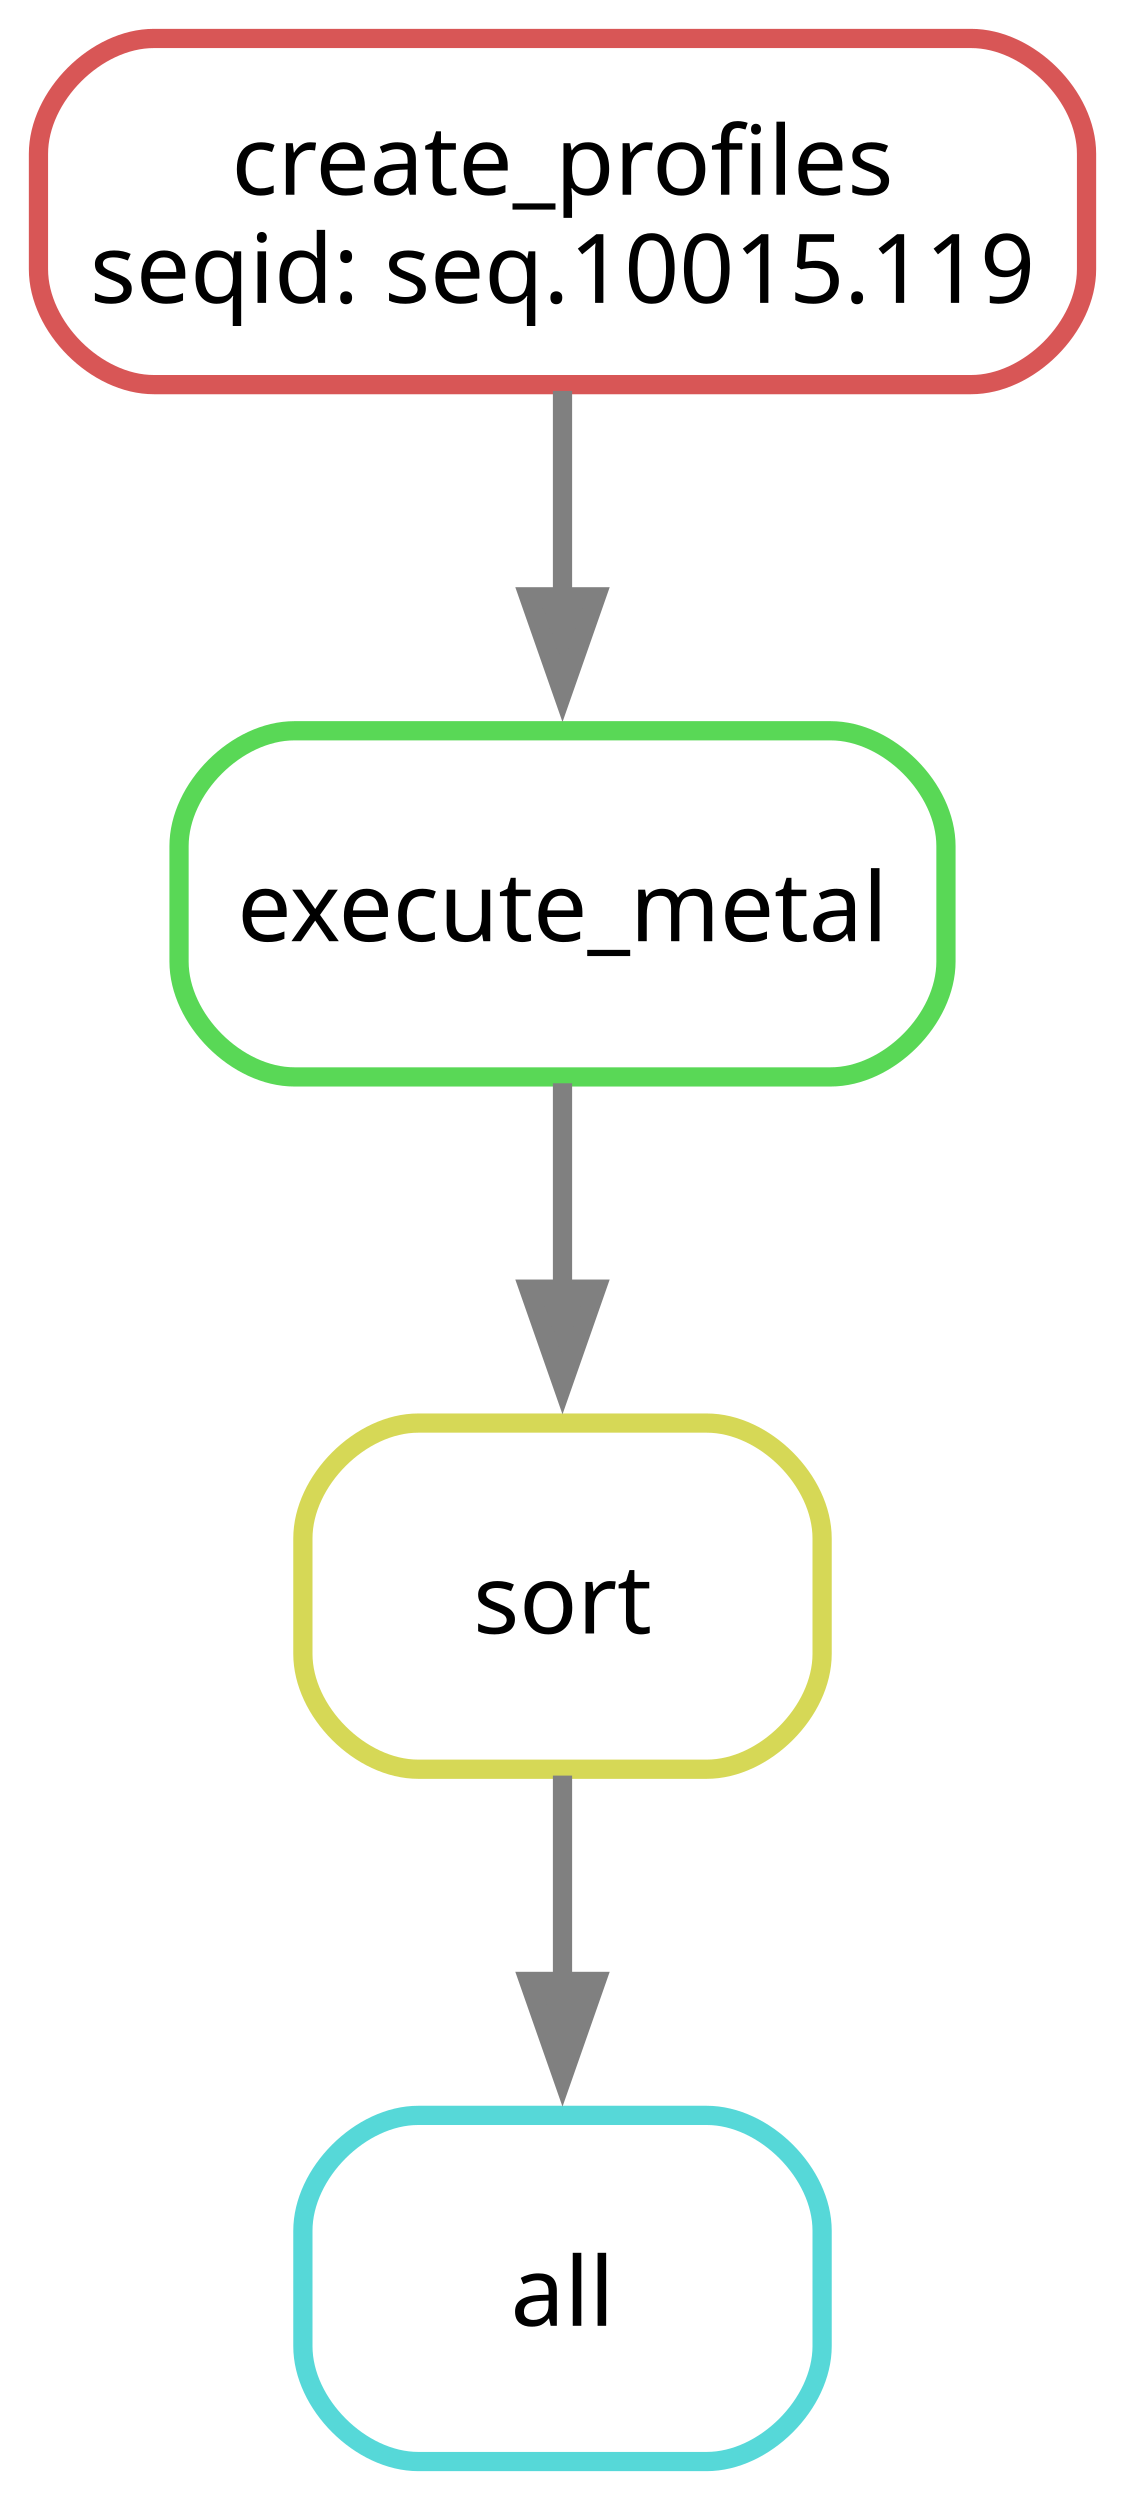
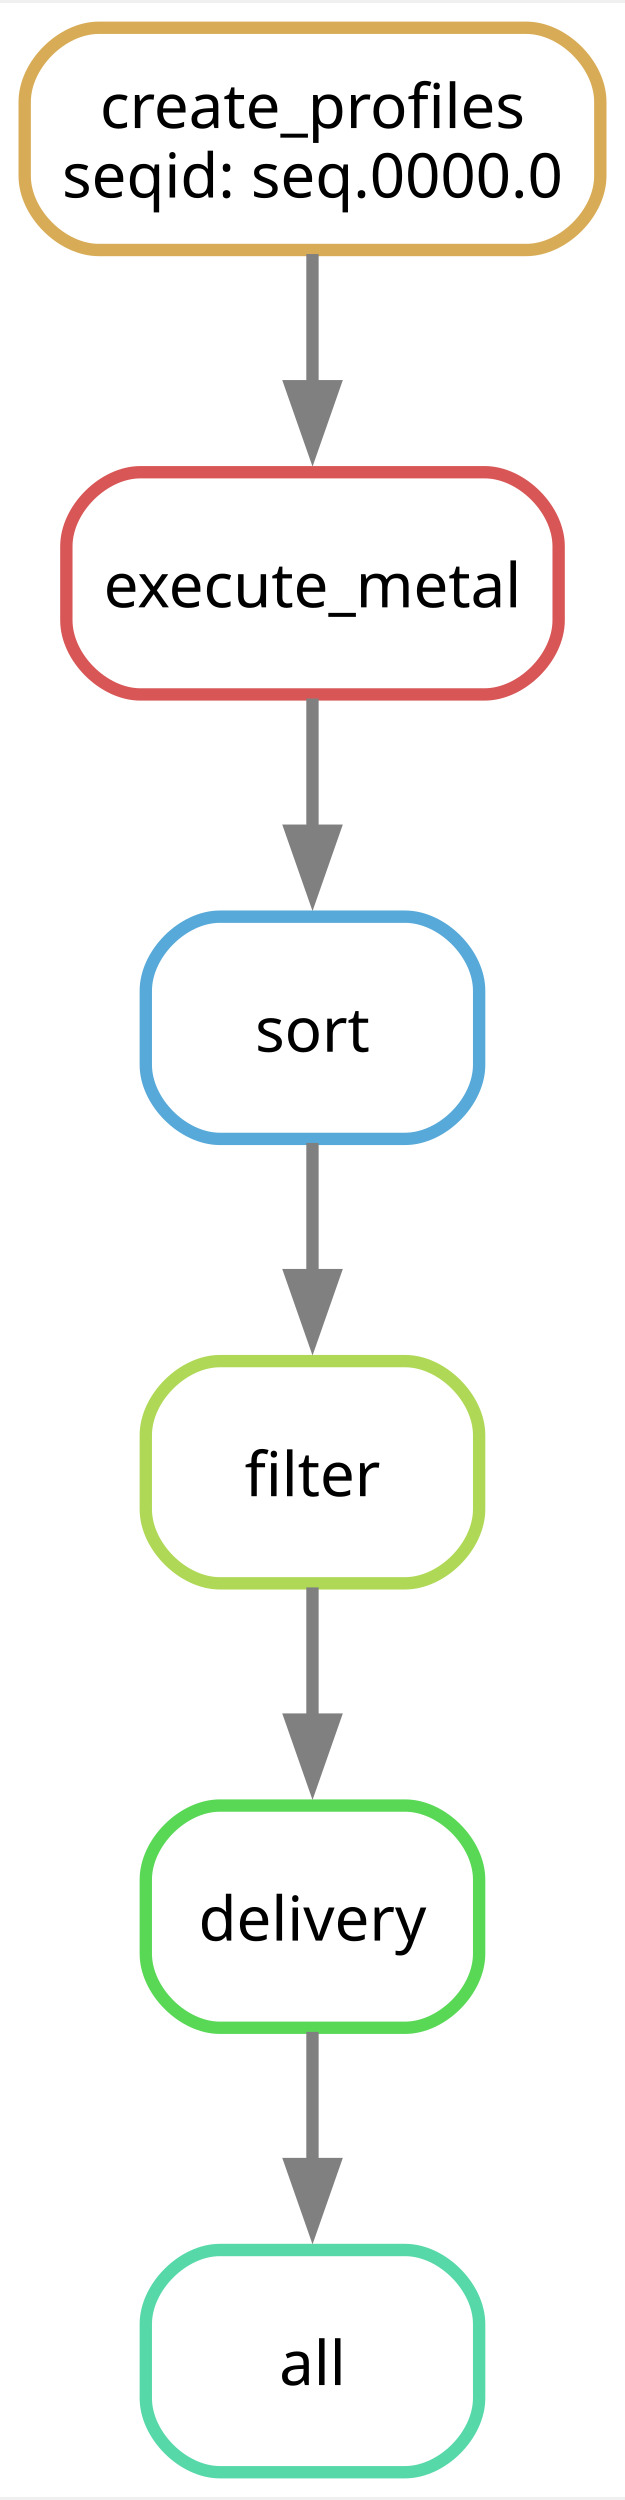
- <svg xmlns="http://www.w3.org/2000/svg" width="117pt" height="260pt" viewBox="0.00 0.00 117.00 260.00">
-   <g id="graph0" class="graph" transform="scale(1 1) rotate(0) translate(4 256)">
-     <polygon fill="white" stroke="none" points="-4,4 -4,-256 113,-256 113,4 -4,4" />
+ <svg xmlns="http://www.w3.org/2000/svg" width="101pt" height="404pt" viewBox="0.00 0.00 101.25 404.00">
+   <g id="graph0" class="graph" transform="scale(1 1) rotate(0) translate(4 400)">
+     <polygon fill="white" stroke="none" points="-4,4 -4,-400 97.25,-400 97.25,4 -4,4" />
    <g id="node1" class="node">
-       <path fill="none" stroke="#56d8d8" stroke-width="2" d="M69.5,-36C69.5,-36 39.5,-36 39.5,-36 33.5,-36 27.5,-30 27.5,-24 27.5,-24 27.5,-12 27.5,-12 27.5,-6 33.5,0 39.5,0 39.5,0 69.5,0 69.5,0 75.5,0 81.5,-6 81.5,-12 81.5,-12 81.5,-24 81.5,-24 81.5,-30 75.5,-36 69.5,-36" />
-       <text text-anchor="middle" x="54.5" y="-14.12" font-family="sans" font-size="10.00">all</text>
+       <path fill="none" stroke="#56d8a9" stroke-width="2" d="M61.62,-36C61.62,-36 31.62,-36 31.62,-36 25.63,-36 19.62,-30 19.62,-24 19.62,-24 19.62,-12 19.62,-12 19.62,-6 25.62,0 31.62,0 31.62,0 61.62,0 61.62,0 67.62,0 73.62,-6 73.62,-12 73.62,-12 73.62,-24 73.62,-24 73.62,-30 67.62,-36 61.62,-36" />
+       <text text-anchor="middle" x="46.62" y="-14.12" font-family="sans" font-size="10.00">all</text>
    </g>
    <g id="node2" class="node">
-       <path fill="none" stroke="#d6d856" stroke-width="2" d="M69.5,-108C69.5,-108 39.5,-108 39.5,-108 33.5,-108 27.5,-102 27.5,-96 27.5,-96 27.5,-84 27.5,-84 27.5,-78 33.5,-72 39.5,-72 39.5,-72 69.5,-72 69.5,-72 75.5,-72 81.5,-78 81.5,-84 81.5,-84 81.5,-96 81.5,-96 81.5,-102 75.5,-108 69.5,-108" />
-       <text text-anchor="middle" x="54.5" y="-86.12" font-family="sans" font-size="10.00">sort</text>
+       <path fill="none" stroke="#59d856" stroke-width="2" d="M61.62,-108C61.62,-108 31.62,-108 31.62,-108 25.63,-108 19.62,-102 19.62,-96 19.62,-96 19.62,-84 19.62,-84 19.62,-78 25.62,-72 31.62,-72 31.62,-72 61.62,-72 61.62,-72 67.62,-72 73.62,-78 73.62,-84 73.62,-84 73.62,-96 73.62,-96 73.62,-102 67.62,-108 61.62,-108" />
+       <text text-anchor="middle" x="46.62" y="-86.12" font-family="sans" font-size="10.00">delivery</text>
    </g>
    <g id="edge1" class="edge">
-       <path fill="none" stroke="grey" stroke-width="2" d="M54.5,-71.34C54.5,-64.75 54.5,-57.08 54.5,-49.67" />
-       <polygon fill="grey" stroke="grey" stroke-width="2" points="58,-49.93 54.5,-39.93 51,-49.93 58,-49.93" />
+       <path fill="none" stroke="grey" stroke-width="2" d="M46.62,-71.34C46.62,-64.75 46.62,-57.08 46.62,-49.67" />
+       <polygon fill="grey" stroke="grey" stroke-width="2" points="50.13,-49.93 46.63,-39.93 43.13,-49.93 50.13,-49.93" />
    </g>
    <g id="node3" class="node">
-       <path fill="none" stroke="#59d856" stroke-width="2" d="M82.38,-180C82.38,-180 26.62,-180 26.62,-180 20.62,-180 14.62,-174 14.62,-168 14.62,-168 14.62,-156 14.62,-156 14.62,-150 20.62,-144 26.62,-144 26.62,-144 82.38,-144 82.38,-144 88.38,-144 94.38,-150 94.38,-156 94.38,-156 94.38,-168 94.38,-168 94.38,-174 88.38,-180 82.38,-180" />
-       <text text-anchor="middle" x="54.5" y="-158.12" font-family="sans" font-size="10.00">execute_metal</text>
+       <path fill="none" stroke="#afd856" stroke-width="2" d="M61.62,-180C61.62,-180 31.62,-180 31.62,-180 25.63,-180 19.62,-174 19.62,-168 19.62,-168 19.62,-156 19.62,-156 19.62,-150 25.62,-144 31.62,-144 31.62,-144 61.62,-144 61.62,-144 67.62,-144 73.62,-150 73.62,-156 73.62,-156 73.62,-168 73.62,-168 73.62,-174 67.62,-180 61.62,-180" />
+       <text text-anchor="middle" x="46.62" y="-158.12" font-family="sans" font-size="10.00">filter</text>
    </g>
    <g id="edge2" class="edge">
-       <path fill="none" stroke="grey" stroke-width="2" d="M54.5,-143.34C54.5,-136.75 54.5,-129.08 54.5,-121.67" />
-       <polygon fill="grey" stroke="grey" stroke-width="2" points="58,-121.93 54.5,-111.93 51,-121.93 58,-121.93" />
+       <path fill="none" stroke="grey" stroke-width="2" d="M46.62,-143.34C46.62,-136.75 46.62,-129.08 46.62,-121.67" />
+       <polygon fill="grey" stroke="grey" stroke-width="2" points="50.13,-121.93 46.63,-111.93 43.13,-121.93 50.13,-121.93" />
    </g>
    <g id="node4" class="node">
-       <path fill="none" stroke="#d85656" stroke-width="2" d="M97,-252C97,-252 12,-252 12,-252 6,-252 0,-246 0,-240 0,-240 0,-228 0,-228 0,-222 6,-216 12,-216 12,-216 97,-216 97,-216 103,-216 109,-222 109,-228 109,-228 109,-240 109,-240 109,-246 103,-252 97,-252" />
-       <text text-anchor="middle" x="54.5" y="-235.75" font-family="sans" font-size="10.00">create_profiles</text>
-       <text text-anchor="middle" x="54.5" y="-224.5" font-family="sans" font-size="10.00">seqid: seq.10015.119</text>
+       <path fill="none" stroke="#56a9d8" stroke-width="2" d="M61.62,-252C61.62,-252 31.62,-252 31.62,-252 25.63,-252 19.62,-246 19.62,-240 19.62,-240 19.62,-228 19.62,-228 19.62,-222 25.62,-216 31.62,-216 31.62,-216 61.62,-216 61.62,-216 67.62,-216 73.62,-222 73.62,-228 73.62,-228 73.62,-240 73.62,-240 73.62,-246 67.62,-252 61.62,-252" />
+       <text text-anchor="middle" x="46.62" y="-230.12" font-family="sans" font-size="10.00">sort</text>
    </g>
    <g id="edge3" class="edge">
-       <path fill="none" stroke="grey" stroke-width="2" d="M54.5,-215.34C54.5,-208.75 54.5,-201.08 54.5,-193.67" />
-       <polygon fill="grey" stroke="grey" stroke-width="2" points="58,-193.93 54.5,-183.93 51,-193.93 58,-193.93" />
+       <path fill="none" stroke="grey" stroke-width="2" d="M46.62,-215.34C46.62,-208.75 46.62,-201.08 46.62,-193.67" />
+       <polygon fill="grey" stroke="grey" stroke-width="2" points="50.13,-193.93 46.63,-183.93 43.13,-193.93 50.13,-193.93" />
+     </g>
+     <g id="node5" class="node">
+       <path fill="none" stroke="#d85656" stroke-width="2" d="M74.5,-324C74.5,-324 18.75,-324 18.75,-324 12.75,-324 6.75,-318 6.75,-312 6.75,-312 6.75,-300 6.75,-300 6.75,-294 12.75,-288 18.75,-288 18.75,-288 74.5,-288 74.5,-288 80.5,-288 86.5,-294 86.5,-300 86.5,-300 86.5,-312 86.5,-312 86.5,-318 80.5,-324 74.5,-324" />
+       <text text-anchor="middle" x="46.62" y="-302.12" font-family="sans" font-size="10.00">execute_metal</text>
+     </g>
+     <g id="edge4" class="edge">
+       <path fill="none" stroke="grey" stroke-width="2" d="M46.62,-287.34C46.62,-280.75 46.62,-273.08 46.62,-265.67" />
+       <polygon fill="grey" stroke="grey" stroke-width="2" points="50.13,-265.93 46.63,-255.93 43.13,-265.93 50.13,-265.93" />
+     </g>
+     <g id="node6" class="node">
+       <path fill="none" stroke="#d8ac56" stroke-width="2" d="M81.25,-396C81.25,-396 12,-396 12,-396 6,-396 0,-390 0,-384 0,-384 0,-372 0,-372 0,-366 6,-360 12,-360 12,-360 81.25,-360 81.25,-360 87.25,-360 93.25,-366 93.25,-372 93.25,-372 93.25,-384 93.25,-384 93.25,-390 87.25,-396 81.25,-396" />
+       <text text-anchor="middle" x="46.62" y="-379.75" font-family="sans" font-size="10.00">create_profiles</text>
+       <text text-anchor="middle" x="46.62" y="-368.5" font-family="sans" font-size="10.00">seqid: seq.0000.0</text>
+     </g>
+     <g id="edge5" class="edge">
+       <path fill="none" stroke="grey" stroke-width="2" d="M46.62,-359.34C46.62,-352.75 46.62,-345.08 46.62,-337.67" />
+       <polygon fill="grey" stroke="grey" stroke-width="2" points="50.13,-337.93 46.63,-327.93 43.13,-337.93 50.13,-337.93" />
    </g>
  </g>
</svg>
